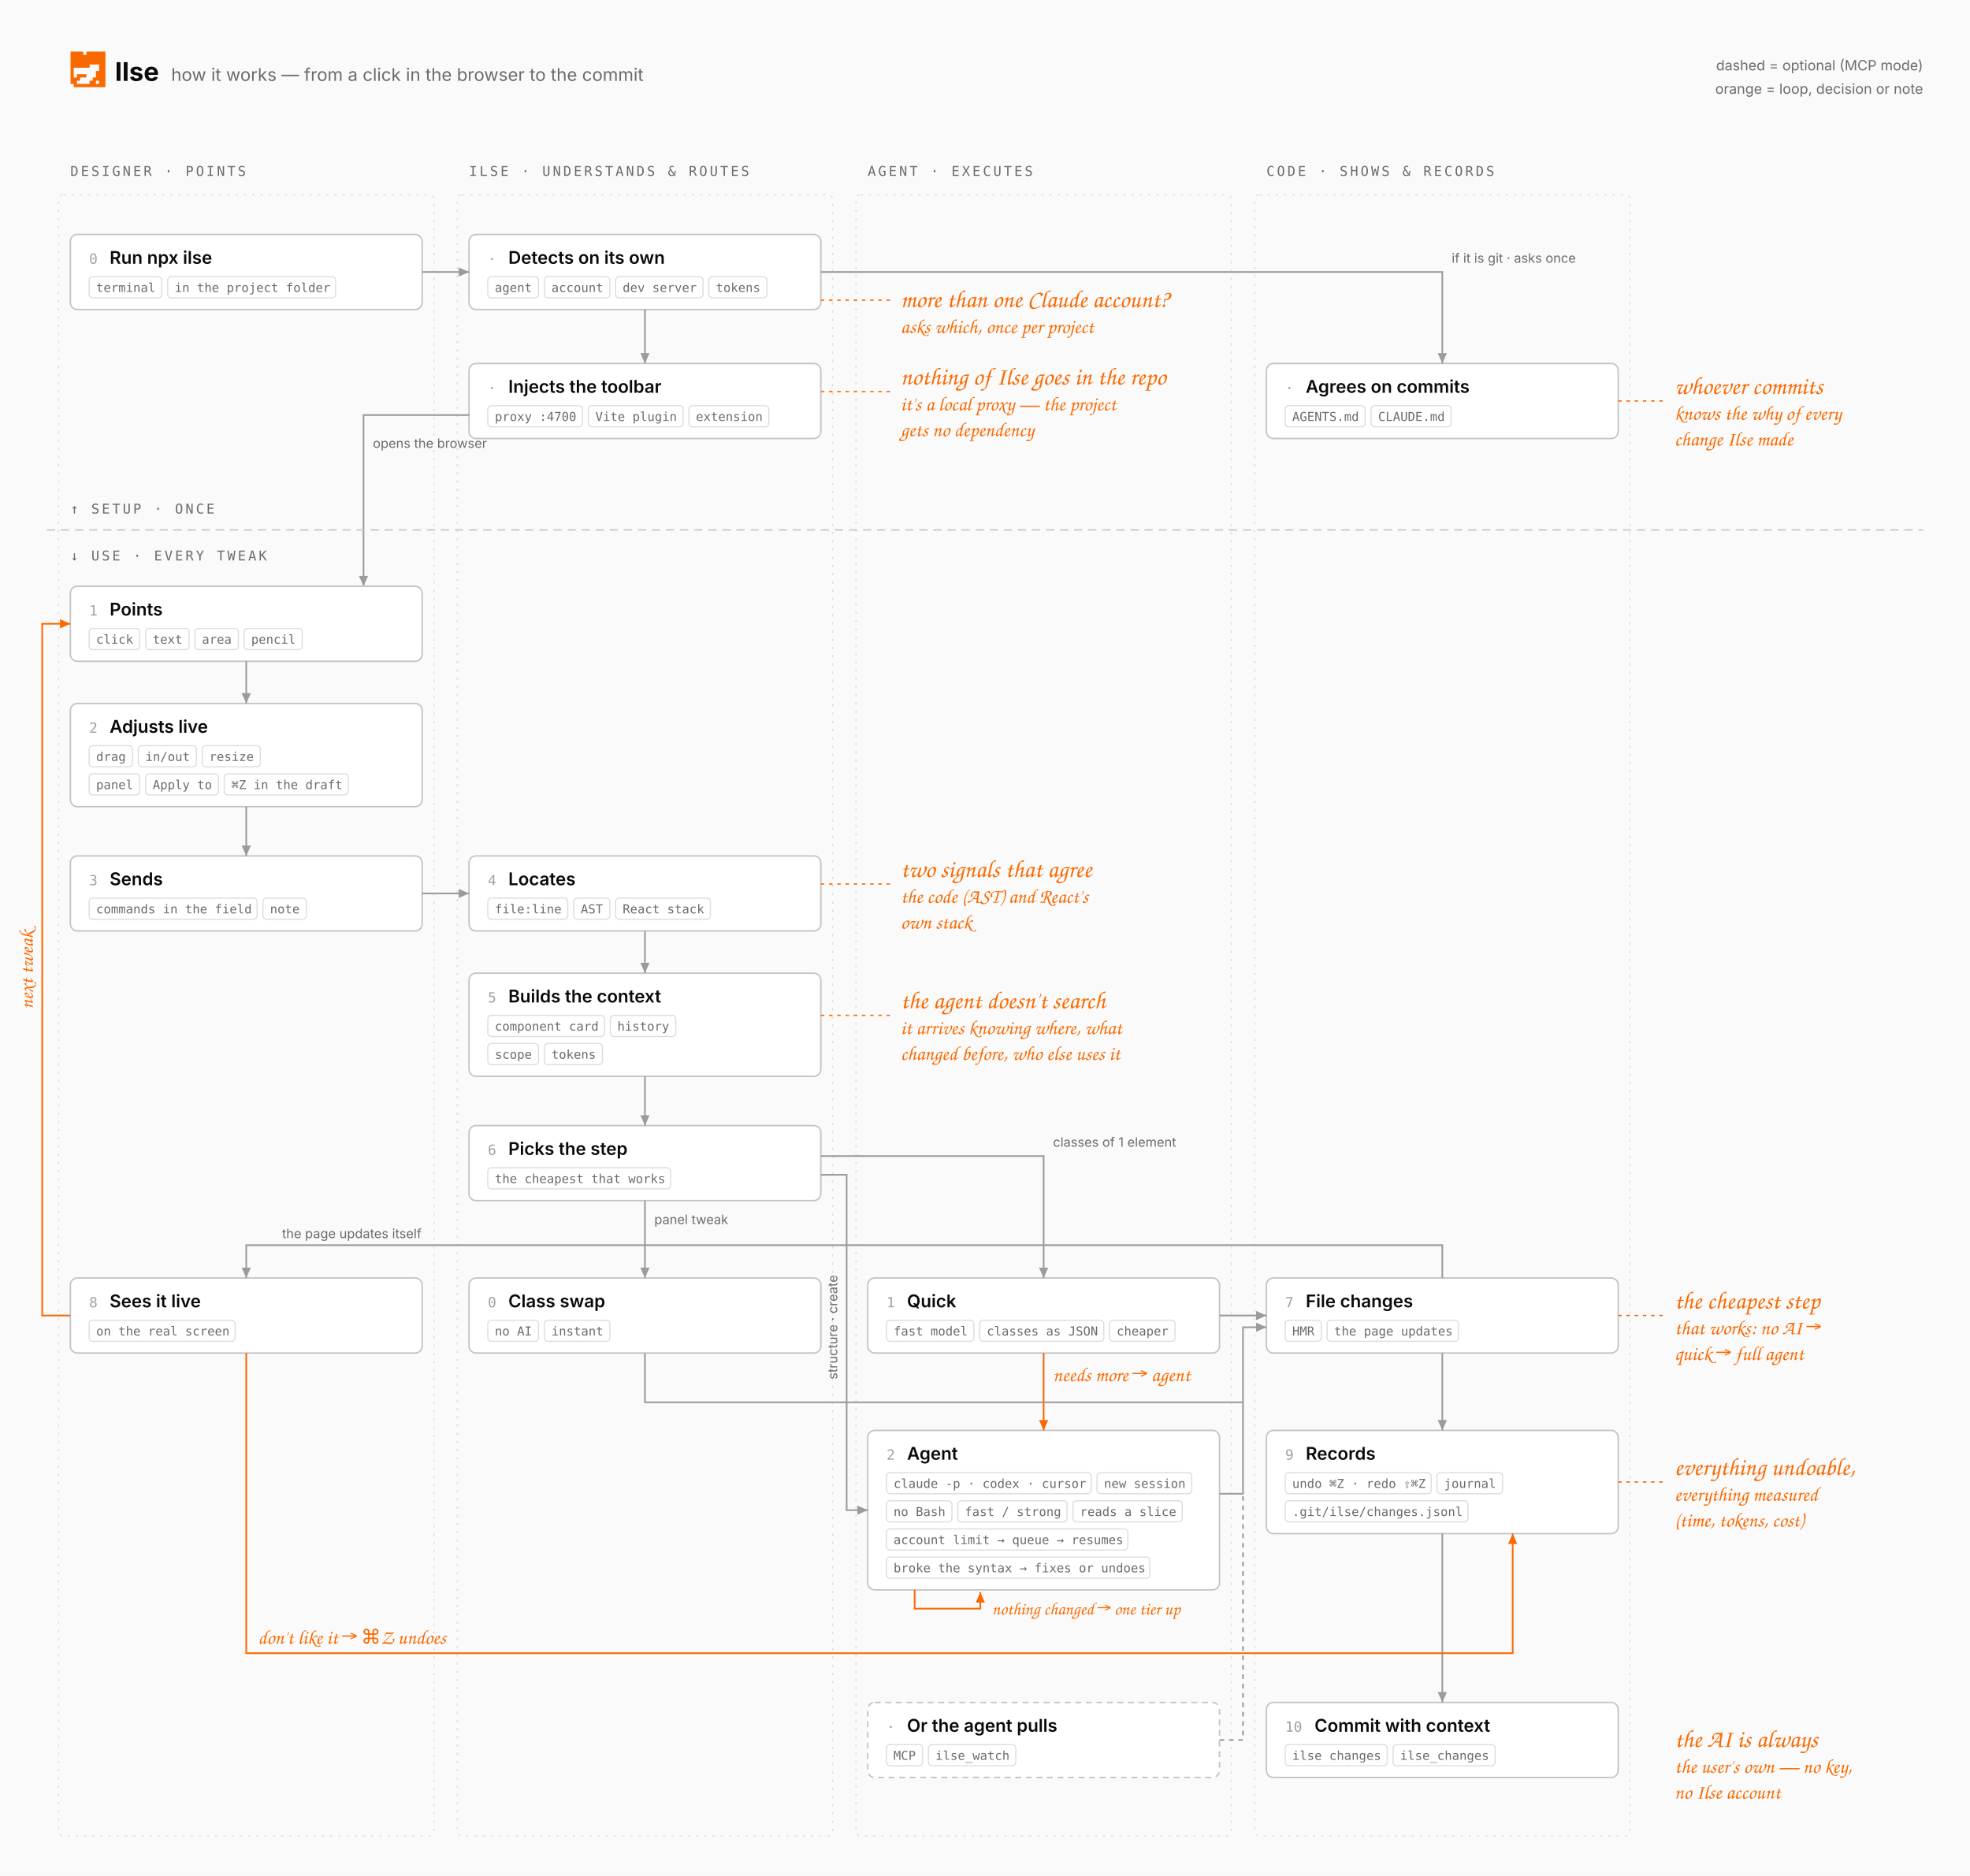
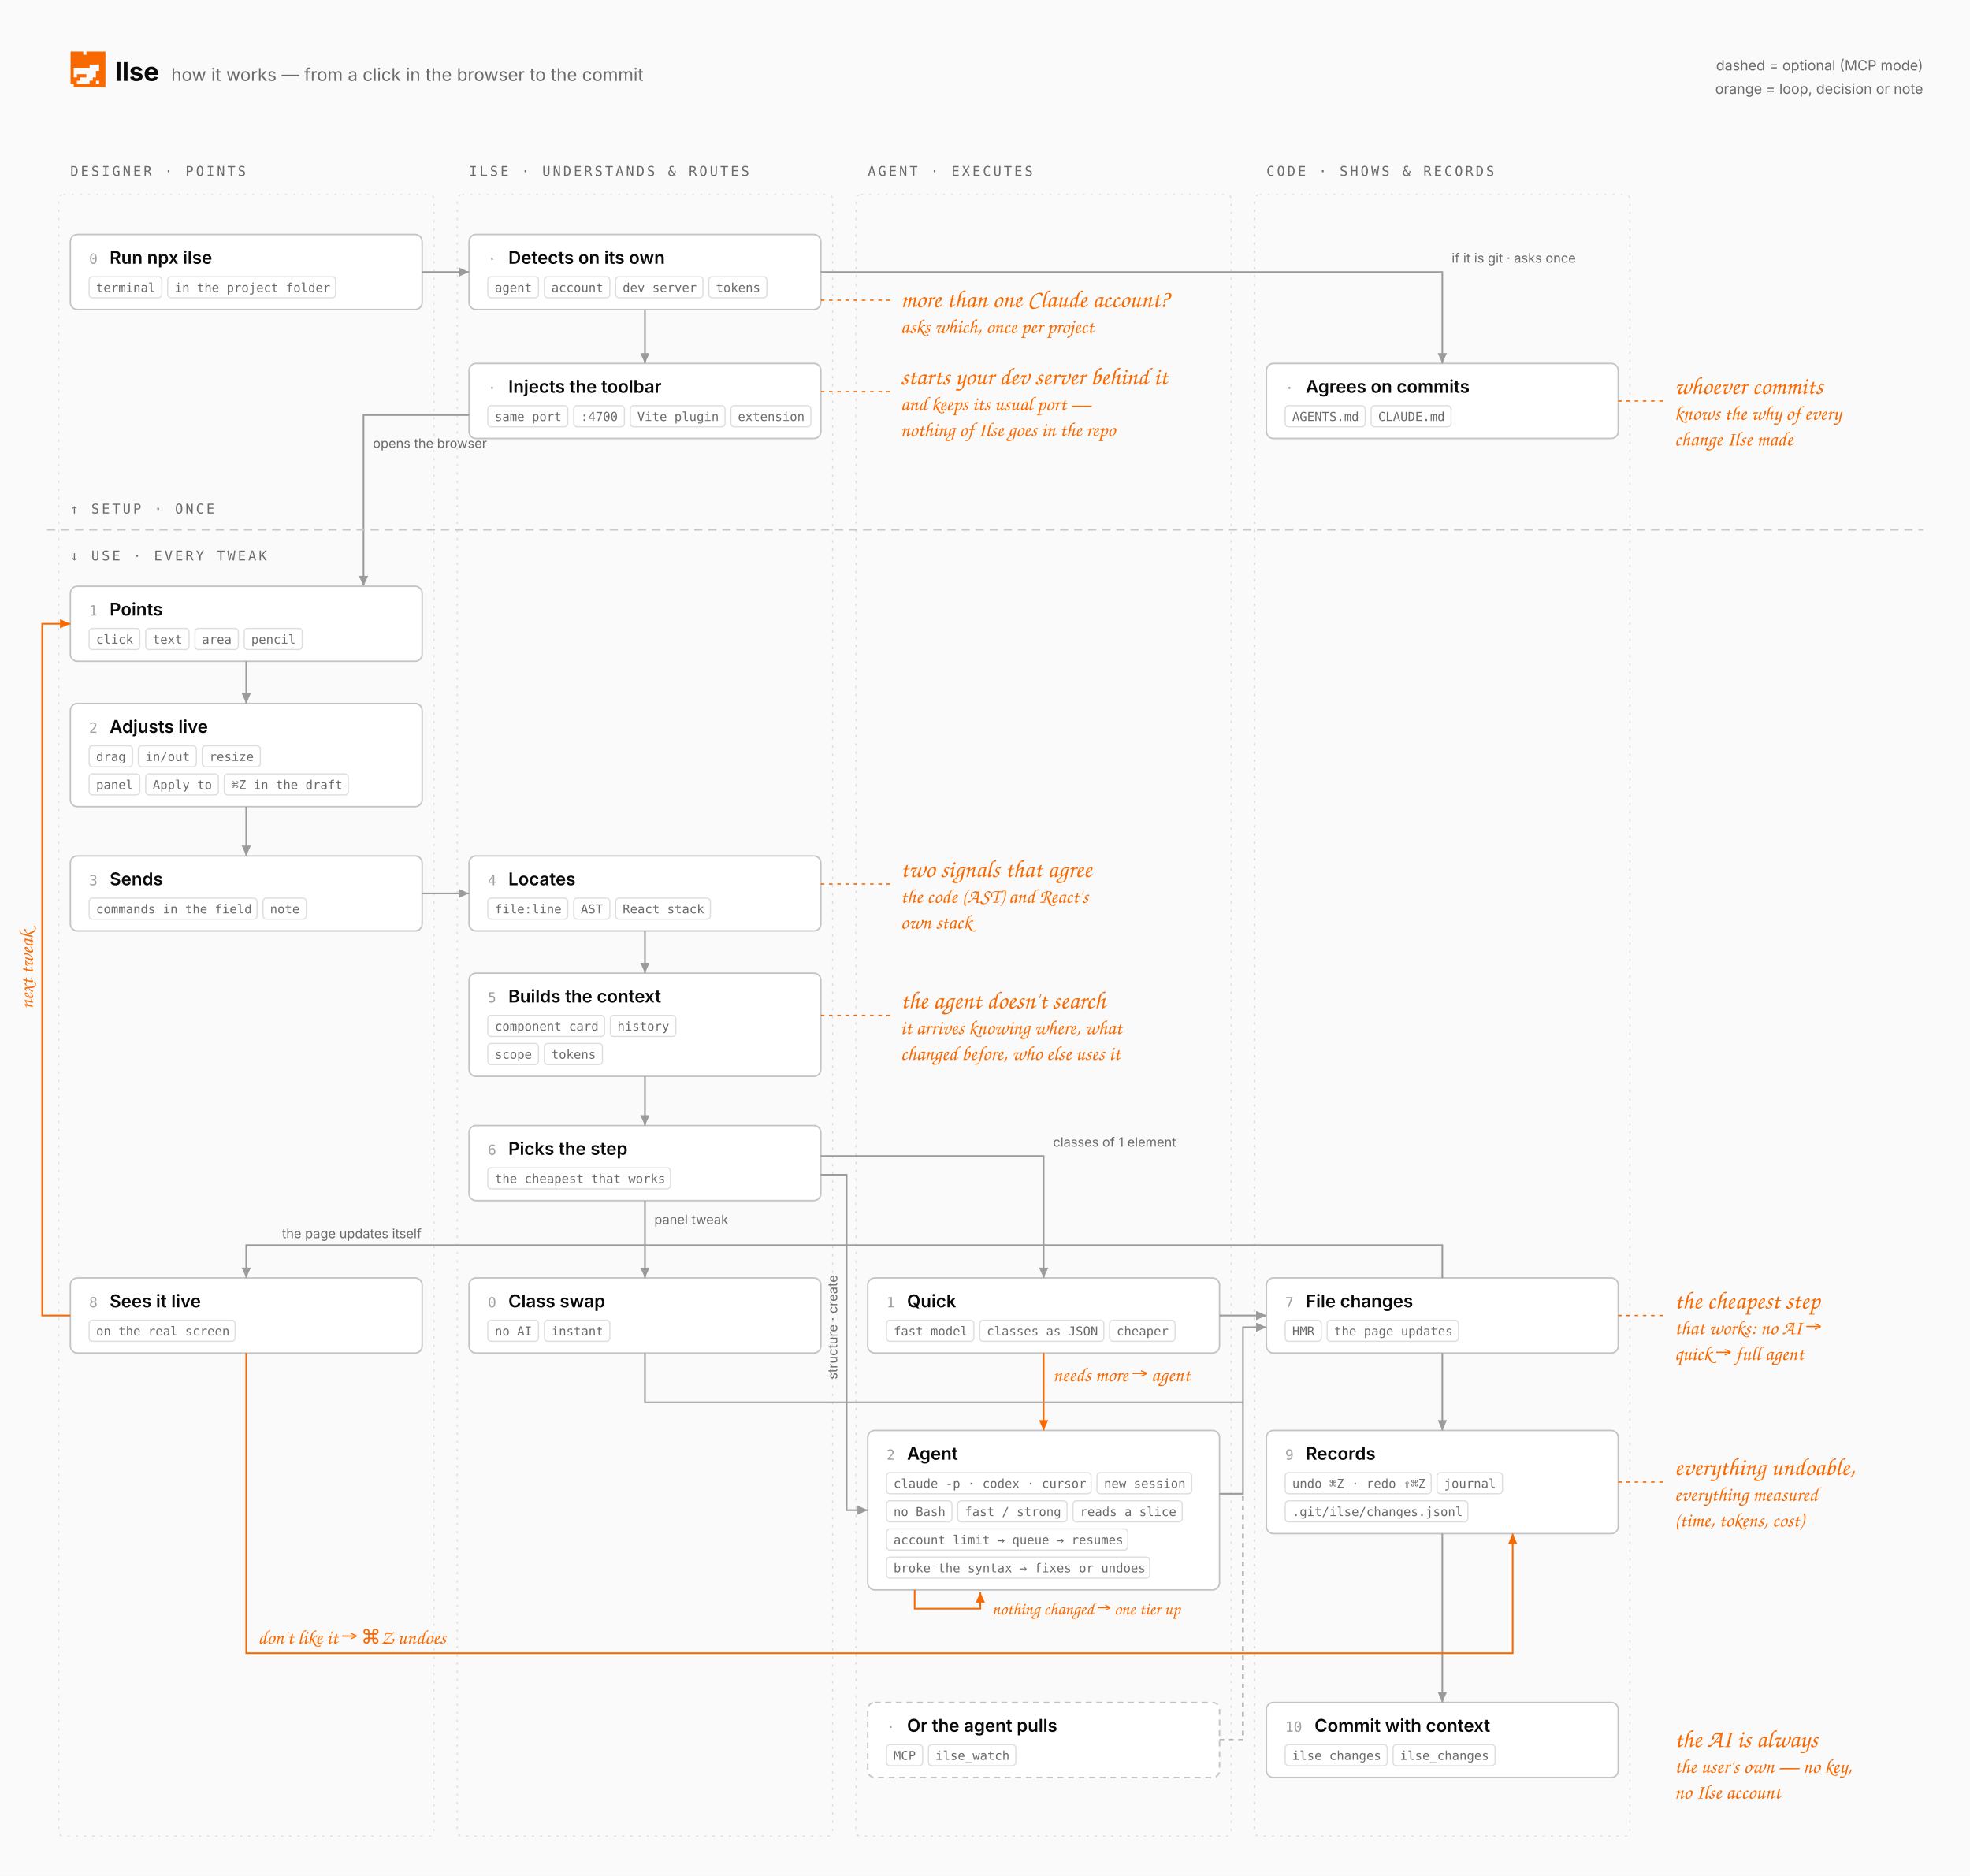
<svg xmlns="http://www.w3.org/2000/svg" width="1680" height="1600" viewBox="0 0 1680 1600" role="img" aria-labelledby="t d">
  <defs>
    <marker id="arrow" viewBox="0 0 10 10" refX="9" refY="5" markerWidth="7" markerHeight="7" orient="auto-start-reverse">
      <path d="M 0 1 L 9 5 L 0 9 z" fill="#9b9b9b" />
    </marker>
    <marker id="arrow-brand" viewBox="0 0 10 10" refX="9" refY="5" markerWidth="7" markerHeight="7" orient="auto-start-reverse">
      <path d="M 0 1 L 9 5 L 0 9 z" fill="#FA6900" />
    </marker>
  </defs>
  <rect width="1680" height="1600" fill="#fafafa" />
  <g transform="translate(60 44) scale(0.2)">
    <path d="M54.955 13.793H68.48V-1.52588e-05H149.626V96.551V110.345V151.721H14.382V137.932H0.858V-1.52588e-05H54.955V13.793ZM109.053 137.932H122.577V124.138H109.053V137.932ZM14.382 110.345H27.907V96.551H68.48V110.345H41.431V124.138H27.907V137.932H82.004V124.138H95.528V110.345H109.053V82.757H122.577V55.17H82.004V68.964H14.382V110.345Z" fill="#FA6900" />
  </g>
  <text x="98" y="69" font-family="Geist, 'Geist Sans', Inter, -apple-system, 'Segoe UI', Helvetica, Arial, sans-serif" font-size="22" font-weight="700" fill="#0a0a0a" text-anchor="start">Ilse</text>
  <text x="146" y="69" font-family="Geist, 'Geist Sans', Inter, -apple-system, 'Segoe UI', Helvetica, Arial, sans-serif" font-size="15" font-weight="400" fill="#6b6b6b" text-anchor="start">how it works — from a click in the browser to the commit</text>
  <text x="1640" y="60" font-family="Geist, 'Geist Sans', Inter, -apple-system, 'Segoe UI', Helvetica, Arial, sans-serif" font-size="12" font-weight="400" fill="#6b6b6b" text-anchor="end">dashed = optional (MCP mode)</text>
  <text x="1640" y="80" font-family="Geist, 'Geist Sans', Inter, -apple-system, 'Segoe UI', Helvetica, Arial, sans-serif" font-size="12" font-weight="400" fill="#6b6b6b" text-anchor="end">orange = loop, decision or note</text>
  <text x="60" y="150" font-family="'Geist Mono', ui-monospace, 'SF Mono', Menlo, Consolas, monospace" font-size="11.5" font-weight="500" fill="#6b6b6b" text-anchor="start" letter-spacing="2">DESIGNER · POINTS</text>
  <rect x="50" y="166" width="320" height="1400" rx="4" fill="none" stroke="#dcdcdc" stroke-dasharray="2 5" />
  <text x="400" y="150" font-family="'Geist Mono', ui-monospace, 'SF Mono', Menlo, Consolas, monospace" font-size="11.5" font-weight="500" fill="#6b6b6b" text-anchor="start" letter-spacing="2">ILSE · UNDERSTANDS &amp; ROUTES</text>
  <rect x="390" y="166" width="320" height="1400" rx="4" fill="none" stroke="#dcdcdc" stroke-dasharray="2 5" />
  <text x="740" y="150" font-family="'Geist Mono', ui-monospace, 'SF Mono', Menlo, Consolas, monospace" font-size="11.5" font-weight="500" fill="#6b6b6b" text-anchor="start" letter-spacing="2">AGENT · EXECUTES</text>
  <rect x="730" y="166" width="320" height="1400" rx="4" fill="none" stroke="#dcdcdc" stroke-dasharray="2 5" />
  <text x="1080" y="150" font-family="'Geist Mono', ui-monospace, 'SF Mono', Menlo, Consolas, monospace" font-size="11.5" font-weight="500" fill="#6b6b6b" text-anchor="start" letter-spacing="2">CODE · SHOWS &amp; RECORDS</text>
  <rect x="1070" y="166" width="320" height="1400" rx="4" fill="none" stroke="#dcdcdc" stroke-dasharray="2 5" />
  <rect x="60" y="200" width="300" height="64" rx="6" fill="#ffffff" stroke="#c4c4c4" stroke-width="1.25" />
  <text x="76" y="225" font-family="'Geist Mono', ui-monospace, 'SF Mono', Menlo, Consolas, monospace" font-size="12" font-weight="400" fill="#a1a1a1" text-anchor="start">0</text>
  <text x="93.5" y="225" font-family="Geist, 'Geist Sans', Inter, -apple-system, 'Segoe UI', Helvetica, Arial, sans-serif" font-size="15" font-weight="600" fill="#0a0a0a" text-anchor="start">Run npx ilse</text>
  <rect x="76" y="236" width="62.0" height="18" rx="3" fill="#ffffff" stroke="#dedede" />
  <text x="82" y="249" font-family="'Geist Mono', ui-monospace, 'SF Mono', Menlo, Consolas, monospace" font-size="10.5" font-weight="400" fill="#6b6b6b" text-anchor="start">terminal</text>
  <rect x="143.0" y="236" width="143.2" height="18" rx="3" fill="#ffffff" stroke="#dedede" />
  <text x="149.0" y="249" font-family="'Geist Mono', ui-monospace, 'SF Mono', Menlo, Consolas, monospace" font-size="10.5" font-weight="400" fill="#6b6b6b" text-anchor="start">in the project folder</text>
  <rect x="400" y="200" width="300" height="64" rx="6" fill="#ffffff" stroke="#c4c4c4" stroke-width="1.25" />
  <text x="416" y="225" font-family="'Geist Mono', ui-monospace, 'SF Mono', Menlo, Consolas, monospace" font-size="12" font-weight="400" fill="#a1a1a1" text-anchor="start">·</text>
  <text x="433.5" y="225" font-family="Geist, 'Geist Sans', Inter, -apple-system, 'Segoe UI', Helvetica, Arial, sans-serif" font-size="15" font-weight="600" fill="#0a0a0a" text-anchor="start">Detects on its own</text>
  <rect x="416" y="236" width="43.2" height="18" rx="3" fill="#ffffff" stroke="#dedede" />
  <text x="422" y="249" font-family="'Geist Mono', ui-monospace, 'SF Mono', Menlo, Consolas, monospace" font-size="10.5" font-weight="400" fill="#6b6b6b" text-anchor="start">agent</text>
  <rect x="464.25" y="236" width="55.8" height="18" rx="3" fill="#ffffff" stroke="#dedede" />
  <text x="470.25" y="249" font-family="'Geist Mono', ui-monospace, 'SF Mono', Menlo, Consolas, monospace" font-size="10.5" font-weight="400" fill="#6b6b6b" text-anchor="start">account</text>
  <rect x="525.0" y="236" width="74.5" height="18" rx="3" fill="#ffffff" stroke="#dedede" />
  <text x="531.0" y="249" font-family="'Geist Mono', ui-monospace, 'SF Mono', Menlo, Consolas, monospace" font-size="10.5" font-weight="400" fill="#6b6b6b" text-anchor="start">dev server</text>
  <rect x="604.5" y="236" width="49.5" height="18" rx="3" fill="#ffffff" stroke="#dedede" />
  <text x="610.5" y="249" font-family="'Geist Mono', ui-monospace, 'SF Mono', Menlo, Consolas, monospace" font-size="10.5" font-weight="400" fill="#6b6b6b" text-anchor="start">tokens</text>
  <rect x="400" y="310" width="300" height="64" rx="6" fill="#ffffff" stroke="#c4c4c4" stroke-width="1.25" />
  <text x="416" y="335" font-family="'Geist Mono', ui-monospace, 'SF Mono', Menlo, Consolas, monospace" font-size="12" font-weight="400" fill="#a1a1a1" text-anchor="start">·</text>
  <text x="433.5" y="335" font-family="Geist, 'Geist Sans', Inter, -apple-system, 'Segoe UI', Helvetica, Arial, sans-serif" font-size="15" font-weight="600" fill="#0a0a0a" text-anchor="start">Injects the toolbar</text>
-   <rect x="416" y="346" width="80.8" height="18" rx="3" fill="#ffffff" stroke="#dedede" />
-   <text x="422" y="359" font-family="'Geist Mono', ui-monospace, 'SF Mono', Menlo, Consolas, monospace" font-size="10.5" font-weight="400" fill="#6b6b6b" text-anchor="start">proxy :4700</text>
-   <rect x="501.75" y="346" width="80.8" height="18" rx="3" fill="#ffffff" stroke="#dedede" />
-   <text x="507.75" y="359" font-family="'Geist Mono', ui-monospace, 'SF Mono', Menlo, Consolas, monospace" font-size="10.5" font-weight="400" fill="#6b6b6b" text-anchor="start">Vite plugin</text>
-   <rect x="587.5" y="346" width="68.2" height="18" rx="3" fill="#ffffff" stroke="#dedede" />
-   <text x="593.5" y="359" font-family="'Geist Mono', ui-monospace, 'SF Mono', Menlo, Consolas, monospace" font-size="10.5" font-weight="400" fill="#6b6b6b" text-anchor="start">extension</text>
+   <rect x="416" y="346" width="68.2" height="18" rx="3" fill="#ffffff" stroke="#dedede" />
+   <text x="422" y="359" font-family="'Geist Mono', ui-monospace, 'SF Mono', Menlo, Consolas, monospace" font-size="10.5" font-weight="400" fill="#6b6b6b" text-anchor="start">same port</text>
+   <rect x="489.25" y="346" width="43.2" height="18" rx="3" fill="#ffffff" stroke="#dedede" />
+   <text x="495.25" y="359" font-family="'Geist Mono', ui-monospace, 'SF Mono', Menlo, Consolas, monospace" font-size="10.5" font-weight="400" fill="#6b6b6b" text-anchor="start">:4700</text>
+   <rect x="537.5" y="346" width="80.8" height="18" rx="3" fill="#ffffff" stroke="#dedede" />
+   <text x="543.5" y="359" font-family="'Geist Mono', ui-monospace, 'SF Mono', Menlo, Consolas, monospace" font-size="10.5" font-weight="400" fill="#6b6b6b" text-anchor="start">Vite plugin</text>
+   <rect x="623.25" y="346" width="68.2" height="18" rx="3" fill="#ffffff" stroke="#dedede" />
+   <text x="629.25" y="359" font-family="'Geist Mono', ui-monospace, 'SF Mono', Menlo, Consolas, monospace" font-size="10.5" font-weight="400" fill="#6b6b6b" text-anchor="start">extension</text>
  <rect x="1080" y="310" width="300" height="64" rx="6" fill="#ffffff" stroke="#c4c4c4" stroke-width="1.25" />
  <text x="1096" y="335" font-family="'Geist Mono', ui-monospace, 'SF Mono', Menlo, Consolas, monospace" font-size="12" font-weight="400" fill="#a1a1a1" text-anchor="start">·</text>
  <text x="1113.5" y="335" font-family="Geist, 'Geist Sans', Inter, -apple-system, 'Segoe UI', Helvetica, Arial, sans-serif" font-size="15" font-weight="600" fill="#0a0a0a" text-anchor="start">Agrees on commits</text>
  <rect x="1096" y="346" width="68.2" height="18" rx="3" fill="#ffffff" stroke="#dedede" />
  <text x="1102" y="359" font-family="'Geist Mono', ui-monospace, 'SF Mono', Menlo, Consolas, monospace" font-size="10.5" font-weight="400" fill="#6b6b6b" text-anchor="start">AGENTS.md</text>
  <rect x="1169.25" y="346" width="68.2" height="18" rx="3" fill="#ffffff" stroke="#dedede" />
  <text x="1175.25" y="359" font-family="'Geist Mono', ui-monospace, 'SF Mono', Menlo, Consolas, monospace" font-size="10.5" font-weight="400" fill="#6b6b6b" text-anchor="start">CLAUDE.md</text>
  <path d="M 360 232.0 L 400 232.0" fill="none" stroke="#9b9b9b" stroke-width="1.4" marker-end="url(#arrow)" />
  <path d="M 550.0 264 L 550.0 310" fill="none" stroke="#9b9b9b" stroke-width="1.4" marker-end="url(#arrow)" />
  <path d="M 700 232.0 L 1230.0 232.0 L 1230.0 310" fill="none" stroke="#9b9b9b" stroke-width="1.4" marker-end="url(#arrow)" />
  <text x="1238.0" y="224.0" font-family="Geist, 'Geist Sans', Inter, -apple-system, 'Segoe UI', Helvetica, Arial, sans-serif" font-size="11" font-weight="400" fill="#6b6b6b" text-anchor="start">if it is git · asks once</text>
  <path d="M 400 354.0 L 310 354.0 L 310 500" fill="none" stroke="#9b9b9b" stroke-width="1.4" marker-end="url(#arrow)" />
  <text x="318" y="382.0" font-family="Geist, 'Geist Sans', Inter, -apple-system, 'Segoe UI', Helvetica, Arial, sans-serif" font-size="11" font-weight="400" fill="#6b6b6b" text-anchor="start">opens the browser</text>
  <path d="M 700 334.0 L 760 334.0" stroke="#FA6900" stroke-width="1.1" stroke-dasharray="3 4" fill="none" />
-   <text x="768" y="328.0" font-family="Caveat, 'Bradley Hand', 'Segoe Print', 'Comic Sans MS', cursive" font-size="21" font-weight="600" fill="#FA6900" text-anchor="start">nothing of Ilse goes in the repo</text>
-   <text x="768" y="350.0" font-family="Caveat, 'Bradley Hand', 'Segoe Print', 'Comic Sans MS', cursive" font-size="17" font-weight="400" fill="#FA6900" text-anchor="start">it's a local proxy — the project</text>
-   <text x="768" y="372.0" font-family="Caveat, 'Bradley Hand', 'Segoe Print', 'Comic Sans MS', cursive" font-size="17" font-weight="400" fill="#FA6900" text-anchor="start">gets no dependency</text>
+   <text x="768" y="328.0" font-family="Caveat, 'Bradley Hand', 'Segoe Print', 'Comic Sans MS', cursive" font-size="21" font-weight="600" fill="#FA6900" text-anchor="start">starts your dev server behind it</text>
+   <text x="768" y="350.0" font-family="Caveat, 'Bradley Hand', 'Segoe Print', 'Comic Sans MS', cursive" font-size="17" font-weight="400" fill="#FA6900" text-anchor="start">and keeps its usual port —</text>
+   <text x="768" y="372.0" font-family="Caveat, 'Bradley Hand', 'Segoe Print', 'Comic Sans MS', cursive" font-size="17" font-weight="400" fill="#FA6900" text-anchor="start">nothing of Ilse goes in the repo</text>
  <path d="M 700 256 L 760 256" stroke="#FA6900" stroke-width="1.1" stroke-dasharray="3 4" fill="none" />
  <text x="768" y="262" font-family="Caveat, 'Bradley Hand', 'Segoe Print', 'Comic Sans MS', cursive" font-size="21" font-weight="600" fill="#FA6900" text-anchor="start">more than one Claude account?</text>
  <text x="768" y="284" font-family="Caveat, 'Bradley Hand', 'Segoe Print', 'Comic Sans MS', cursive" font-size="17" font-weight="400" fill="#FA6900" text-anchor="start">asks which, once per project</text>
  <path d="M 1380 342.0 L 1420 342.0" stroke="#FA6900" stroke-width="1.1" stroke-dasharray="3 4" fill="none" />
  <text x="1428" y="336.0" font-family="Caveat, 'Bradley Hand', 'Segoe Print', 'Comic Sans MS', cursive" font-size="21" font-weight="600" fill="#FA6900" text-anchor="start">whoever commits</text>
  <text x="1428" y="358.0" font-family="Caveat, 'Bradley Hand', 'Segoe Print', 'Comic Sans MS', cursive" font-size="17" font-weight="400" fill="#FA6900" text-anchor="start">knows the why of every</text>
  <text x="1428" y="380.0" font-family="Caveat, 'Bradley Hand', 'Segoe Print', 'Comic Sans MS', cursive" font-size="17" font-weight="400" fill="#FA6900" text-anchor="start">change Ilse made</text>
  <path d="M 40 452 L 1640 452" stroke="#c8c8c8" stroke-width="1.2" stroke-dasharray="7 5" />
  <text x="60" y="438" font-family="'Geist Mono', ui-monospace, 'SF Mono', Menlo, Consolas, monospace" font-size="11.5" font-weight="500" fill="#6b6b6b" text-anchor="start" letter-spacing="2">↑ SETUP · ONCE</text>
  <text x="60" y="478" font-family="'Geist Mono', ui-monospace, 'SF Mono', Menlo, Consolas, monospace" font-size="11.5" font-weight="500" fill="#6b6b6b" text-anchor="start" letter-spacing="2">↓ USE · EVERY TWEAK</text>
  <rect x="60" y="500" width="300" height="64" rx="6" fill="#ffffff" stroke="#c4c4c4" stroke-width="1.25" />
  <text x="76" y="525" font-family="'Geist Mono', ui-monospace, 'SF Mono', Menlo, Consolas, monospace" font-size="12" font-weight="400" fill="#a1a1a1" text-anchor="start">1</text>
  <text x="93.5" y="525" font-family="Geist, 'Geist Sans', Inter, -apple-system, 'Segoe UI', Helvetica, Arial, sans-serif" font-size="15" font-weight="600" fill="#0a0a0a" text-anchor="start">Points</text>
  <rect x="76" y="536" width="43.2" height="18" rx="3" fill="#ffffff" stroke="#dedede" />
  <text x="82" y="549" font-family="'Geist Mono', ui-monospace, 'SF Mono', Menlo, Consolas, monospace" font-size="10.5" font-weight="400" fill="#6b6b6b" text-anchor="start">click</text>
  <rect x="124.25" y="536" width="37.0" height="18" rx="3" fill="#ffffff" stroke="#dedede" />
  <text x="130.25" y="549" font-family="'Geist Mono', ui-monospace, 'SF Mono', Menlo, Consolas, monospace" font-size="10.5" font-weight="400" fill="#6b6b6b" text-anchor="start">text</text>
  <rect x="166.25" y="536" width="37.0" height="18" rx="3" fill="#ffffff" stroke="#dedede" />
  <text x="172.25" y="549" font-family="'Geist Mono', ui-monospace, 'SF Mono', Menlo, Consolas, monospace" font-size="10.5" font-weight="400" fill="#6b6b6b" text-anchor="start">area</text>
  <rect x="208.25" y="536" width="49.5" height="18" rx="3" fill="#ffffff" stroke="#dedede" />
  <text x="214.25" y="549" font-family="'Geist Mono', ui-monospace, 'SF Mono', Menlo, Consolas, monospace" font-size="10.5" font-weight="400" fill="#6b6b6b" text-anchor="start">pencil</text>
  <rect x="60" y="600" width="300" height="88" rx="6" fill="#ffffff" stroke="#c4c4c4" stroke-width="1.25" />
  <text x="76" y="625" font-family="'Geist Mono', ui-monospace, 'SF Mono', Menlo, Consolas, monospace" font-size="12" font-weight="400" fill="#a1a1a1" text-anchor="start">2</text>
  <text x="93.5" y="625" font-family="Geist, 'Geist Sans', Inter, -apple-system, 'Segoe UI', Helvetica, Arial, sans-serif" font-size="15" font-weight="600" fill="#0a0a0a" text-anchor="start">Adjusts live</text>
  <rect x="76" y="636" width="37.0" height="18" rx="3" fill="#ffffff" stroke="#dedede" />
  <text x="82" y="649" font-family="'Geist Mono', ui-monospace, 'SF Mono', Menlo, Consolas, monospace" font-size="10.5" font-weight="400" fill="#6b6b6b" text-anchor="start">drag</text>
  <rect x="118.0" y="636" width="49.5" height="18" rx="3" fill="#ffffff" stroke="#dedede" />
  <text x="124.0" y="649" font-family="'Geist Mono', ui-monospace, 'SF Mono', Menlo, Consolas, monospace" font-size="10.5" font-weight="400" fill="#6b6b6b" text-anchor="start">in/out</text>
  <rect x="172.5" y="636" width="49.5" height="18" rx="3" fill="#ffffff" stroke="#dedede" />
  <text x="178.5" y="649" font-family="'Geist Mono', ui-monospace, 'SF Mono', Menlo, Consolas, monospace" font-size="10.5" font-weight="400" fill="#6b6b6b" text-anchor="start">resize</text>
  <rect x="76" y="660" width="43.2" height="18" rx="3" fill="#ffffff" stroke="#dedede" />
  <text x="82" y="673" font-family="'Geist Mono', ui-monospace, 'SF Mono', Menlo, Consolas, monospace" font-size="10.5" font-weight="400" fill="#6b6b6b" text-anchor="start">panel</text>
  <rect x="124.25" y="660" width="62.0" height="18" rx="3" fill="#ffffff" stroke="#dedede" />
  <text x="130.25" y="673" font-family="'Geist Mono', ui-monospace, 'SF Mono', Menlo, Consolas, monospace" font-size="10.5" font-weight="400" fill="#6b6b6b" text-anchor="start">Apply to</text>
  <rect x="191.25" y="660" width="105.8" height="18" rx="3" fill="#ffffff" stroke="#dedede" />
  <text x="197.25" y="673" font-family="'Geist Mono', ui-monospace, 'SF Mono', Menlo, Consolas, monospace" font-size="10.5" font-weight="400" fill="#6b6b6b" text-anchor="start">⌘Z in the draft</text>
  <rect x="60" y="730" width="300" height="64" rx="6" fill="#ffffff" stroke="#c4c4c4" stroke-width="1.25" />
  <text x="76" y="755" font-family="'Geist Mono', ui-monospace, 'SF Mono', Menlo, Consolas, monospace" font-size="12" font-weight="400" fill="#a1a1a1" text-anchor="start">3</text>
  <text x="93.5" y="755" font-family="Geist, 'Geist Sans', Inter, -apple-system, 'Segoe UI', Helvetica, Arial, sans-serif" font-size="15" font-weight="600" fill="#0a0a0a" text-anchor="start">Sends</text>
  <rect x="76" y="766" width="143.2" height="18" rx="3" fill="#ffffff" stroke="#dedede" />
  <text x="82" y="779" font-family="'Geist Mono', ui-monospace, 'SF Mono', Menlo, Consolas, monospace" font-size="10.5" font-weight="400" fill="#6b6b6b" text-anchor="start">commands in the field</text>
  <rect x="224.25" y="766" width="37.0" height="18" rx="3" fill="#ffffff" stroke="#dedede" />
  <text x="230.25" y="779" font-family="'Geist Mono', ui-monospace, 'SF Mono', Menlo, Consolas, monospace" font-size="10.5" font-weight="400" fill="#6b6b6b" text-anchor="start">note</text>
  <path d="M 210.0 564 L 210.0 600" fill="none" stroke="#9b9b9b" stroke-width="1.4" marker-end="url(#arrow)" />
  <path d="M 210.0 688 L 210.0 730" fill="none" stroke="#9b9b9b" stroke-width="1.4" marker-end="url(#arrow)" />
  <rect x="400" y="730" width="300" height="64" rx="6" fill="#ffffff" stroke="#c4c4c4" stroke-width="1.25" />
  <text x="416" y="755" font-family="'Geist Mono', ui-monospace, 'SF Mono', Menlo, Consolas, monospace" font-size="12" font-weight="400" fill="#a1a1a1" text-anchor="start">4</text>
  <text x="433.5" y="755" font-family="Geist, 'Geist Sans', Inter, -apple-system, 'Segoe UI', Helvetica, Arial, sans-serif" font-size="15" font-weight="600" fill="#0a0a0a" text-anchor="start">Locates</text>
  <rect x="416" y="766" width="68.2" height="18" rx="3" fill="#ffffff" stroke="#dedede" />
  <text x="422" y="779" font-family="'Geist Mono', ui-monospace, 'SF Mono', Menlo, Consolas, monospace" font-size="10.5" font-weight="400" fill="#6b6b6b" text-anchor="start">file:line</text>
  <rect x="489.25" y="766" width="30.8" height="18" rx="3" fill="#ffffff" stroke="#dedede" />
  <text x="495.25" y="779" font-family="'Geist Mono', ui-monospace, 'SF Mono', Menlo, Consolas, monospace" font-size="10.5" font-weight="400" fill="#6b6b6b" text-anchor="start">AST</text>
  <rect x="525.0" y="766" width="80.8" height="18" rx="3" fill="#ffffff" stroke="#dedede" />
  <text x="531.0" y="779" font-family="'Geist Mono', ui-monospace, 'SF Mono', Menlo, Consolas, monospace" font-size="10.5" font-weight="400" fill="#6b6b6b" text-anchor="start">React stack</text>
  <rect x="400" y="830" width="300" height="88" rx="6" fill="#ffffff" stroke="#c4c4c4" stroke-width="1.25" />
  <text x="416" y="855" font-family="'Geist Mono', ui-monospace, 'SF Mono', Menlo, Consolas, monospace" font-size="12" font-weight="400" fill="#a1a1a1" text-anchor="start">5</text>
  <text x="433.5" y="855" font-family="Geist, 'Geist Sans', Inter, -apple-system, 'Segoe UI', Helvetica, Arial, sans-serif" font-size="15" font-weight="600" fill="#0a0a0a" text-anchor="start">Builds the context</text>
  <rect x="416" y="866" width="99.5" height="18" rx="3" fill="#ffffff" stroke="#dedede" />
  <text x="422" y="879" font-family="'Geist Mono', ui-monospace, 'SF Mono', Menlo, Consolas, monospace" font-size="10.5" font-weight="400" fill="#6b6b6b" text-anchor="start">component card</text>
  <rect x="520.5" y="866" width="55.8" height="18" rx="3" fill="#ffffff" stroke="#dedede" />
  <text x="526.5" y="879" font-family="'Geist Mono', ui-monospace, 'SF Mono', Menlo, Consolas, monospace" font-size="10.5" font-weight="400" fill="#6b6b6b" text-anchor="start">history</text>
  <rect x="416" y="890" width="43.2" height="18" rx="3" fill="#ffffff" stroke="#dedede" />
  <text x="422" y="903" font-family="'Geist Mono', ui-monospace, 'SF Mono', Menlo, Consolas, monospace" font-size="10.5" font-weight="400" fill="#6b6b6b" text-anchor="start">scope</text>
  <rect x="464.25" y="890" width="49.5" height="18" rx="3" fill="#ffffff" stroke="#dedede" />
  <text x="470.25" y="903" font-family="'Geist Mono', ui-monospace, 'SF Mono', Menlo, Consolas, monospace" font-size="10.5" font-weight="400" fill="#6b6b6b" text-anchor="start">tokens</text>
  <rect x="400" y="960" width="300" height="64" rx="6" fill="#ffffff" stroke="#c4c4c4" stroke-width="1.25" />
  <text x="416" y="985" font-family="'Geist Mono', ui-monospace, 'SF Mono', Menlo, Consolas, monospace" font-size="12" font-weight="400" fill="#a1a1a1" text-anchor="start">6</text>
  <text x="433.5" y="985" font-family="Geist, 'Geist Sans', Inter, -apple-system, 'Segoe UI', Helvetica, Arial, sans-serif" font-size="15" font-weight="600" fill="#0a0a0a" text-anchor="start">Picks the step</text>
  <rect x="416" y="996" width="155.8" height="18" rx="3" fill="#ffffff" stroke="#dedede" />
  <text x="422" y="1009" font-family="'Geist Mono', ui-monospace, 'SF Mono', Menlo, Consolas, monospace" font-size="10.5" font-weight="400" fill="#6b6b6b" text-anchor="start">the cheapest that works</text>
  <path d="M 360 762.0 L 400 762.0" fill="none" stroke="#9b9b9b" stroke-width="1.4" marker-end="url(#arrow)" />
  <path d="M 700 754.0 L 760 754.0" stroke="#FA6900" stroke-width="1.1" stroke-dasharray="3 4" fill="none" />
  <text x="768" y="748.0" font-family="Caveat, 'Bradley Hand', 'Segoe Print', 'Comic Sans MS', cursive" font-size="21" font-weight="600" fill="#FA6900" text-anchor="start">two signals that agree</text>
  <text x="768" y="770.0" font-family="Caveat, 'Bradley Hand', 'Segoe Print', 'Comic Sans MS', cursive" font-size="17" font-weight="400" fill="#FA6900" text-anchor="start">the code (AST) and React's</text>
  <text x="768" y="792.0" font-family="Caveat, 'Bradley Hand', 'Segoe Print', 'Comic Sans MS', cursive" font-size="17" font-weight="400" fill="#FA6900" text-anchor="start">own stack</text>
  <path d="M 550.0 794 L 550.0 830" fill="none" stroke="#9b9b9b" stroke-width="1.4" marker-end="url(#arrow)" />
  <path d="M 550.0 918 L 550.0 960" fill="none" stroke="#9b9b9b" stroke-width="1.4" marker-end="url(#arrow)" />
  <path d="M 700 866.0 L 760 866.0" stroke="#FA6900" stroke-width="1.1" stroke-dasharray="3 4" fill="none" />
  <text x="768" y="860.0" font-family="Caveat, 'Bradley Hand', 'Segoe Print', 'Comic Sans MS', cursive" font-size="21" font-weight="600" fill="#FA6900" text-anchor="start">the agent doesn't search</text>
  <text x="768" y="882.0" font-family="Caveat, 'Bradley Hand', 'Segoe Print', 'Comic Sans MS', cursive" font-size="17" font-weight="400" fill="#FA6900" text-anchor="start">it arrives knowing where, what</text>
  <text x="768" y="904.0" font-family="Caveat, 'Bradley Hand', 'Segoe Print', 'Comic Sans MS', cursive" font-size="17" font-weight="400" fill="#FA6900" text-anchor="start">changed before, who else uses it</text>
  <rect x="400" y="1090" width="300" height="64" rx="6" fill="#ffffff" stroke="#c4c4c4" stroke-width="1.25" />
  <text x="416" y="1115" font-family="'Geist Mono', ui-monospace, 'SF Mono', Menlo, Consolas, monospace" font-size="12" font-weight="400" fill="#a1a1a1" text-anchor="start">0</text>
  <text x="433.5" y="1115" font-family="Geist, 'Geist Sans', Inter, -apple-system, 'Segoe UI', Helvetica, Arial, sans-serif" font-size="15" font-weight="600" fill="#0a0a0a" text-anchor="start">Class swap</text>
  <rect x="416" y="1126" width="43.2" height="18" rx="3" fill="#ffffff" stroke="#dedede" />
  <text x="422" y="1139" font-family="'Geist Mono', ui-monospace, 'SF Mono', Menlo, Consolas, monospace" font-size="10.5" font-weight="400" fill="#6b6b6b" text-anchor="start">no AI</text>
  <rect x="464.25" y="1126" width="55.8" height="18" rx="3" fill="#ffffff" stroke="#dedede" />
  <text x="470.25" y="1139" font-family="'Geist Mono', ui-monospace, 'SF Mono', Menlo, Consolas, monospace" font-size="10.5" font-weight="400" fill="#6b6b6b" text-anchor="start">instant</text>
  <rect x="740" y="1090" width="300" height="64" rx="6" fill="#ffffff" stroke="#c4c4c4" stroke-width="1.25" />
  <text x="756" y="1115" font-family="'Geist Mono', ui-monospace, 'SF Mono', Menlo, Consolas, monospace" font-size="12" font-weight="400" fill="#a1a1a1" text-anchor="start">1</text>
  <text x="773.5" y="1115" font-family="Geist, 'Geist Sans', Inter, -apple-system, 'Segoe UI', Helvetica, Arial, sans-serif" font-size="15" font-weight="600" fill="#0a0a0a" text-anchor="start">Quick</text>
  <rect x="756" y="1126" width="74.5" height="18" rx="3" fill="#ffffff" stroke="#dedede" />
  <text x="762" y="1139" font-family="'Geist Mono', ui-monospace, 'SF Mono', Menlo, Consolas, monospace" font-size="10.5" font-weight="400" fill="#6b6b6b" text-anchor="start">fast model</text>
  <rect x="835.5" y="1126" width="105.8" height="18" rx="3" fill="#ffffff" stroke="#dedede" />
  <text x="841.5" y="1139" font-family="'Geist Mono', ui-monospace, 'SF Mono', Menlo, Consolas, monospace" font-size="10.5" font-weight="400" fill="#6b6b6b" text-anchor="start">classes as JSON</text>
  <rect x="946.25" y="1126" width="55.8" height="18" rx="3" fill="#ffffff" stroke="#dedede" />
  <text x="952.25" y="1139" font-family="'Geist Mono', ui-monospace, 'SF Mono', Menlo, Consolas, monospace" font-size="10.5" font-weight="400" fill="#6b6b6b" text-anchor="start">cheaper</text>
  <rect x="740" y="1220" width="300" height="136" rx="6" fill="#ffffff" stroke="#c4c4c4" stroke-width="1.25" />
  <text x="756" y="1245" font-family="'Geist Mono', ui-monospace, 'SF Mono', Menlo, Consolas, monospace" font-size="12" font-weight="400" fill="#a1a1a1" text-anchor="start">2</text>
  <text x="773.5" y="1245" font-family="Geist, 'Geist Sans', Inter, -apple-system, 'Segoe UI', Helvetica, Arial, sans-serif" font-size="15" font-weight="600" fill="#0a0a0a" text-anchor="start">Agent</text>
  <rect x="756" y="1256" width="174.5" height="18" rx="3" fill="#ffffff" stroke="#dedede" />
  <text x="762" y="1269" font-family="'Geist Mono', ui-monospace, 'SF Mono', Menlo, Consolas, monospace" font-size="10.5" font-weight="400" fill="#6b6b6b" text-anchor="start">claude -p · codex · cursor</text>
  <rect x="935.5" y="1256" width="80.8" height="18" rx="3" fill="#ffffff" stroke="#dedede" />
  <text x="941.5" y="1269" font-family="'Geist Mono', ui-monospace, 'SF Mono', Menlo, Consolas, monospace" font-size="10.5" font-weight="400" fill="#6b6b6b" text-anchor="start">new session</text>
  <rect x="756" y="1280" width="55.8" height="18" rx="3" fill="#ffffff" stroke="#dedede" />
  <text x="762" y="1293" font-family="'Geist Mono', ui-monospace, 'SF Mono', Menlo, Consolas, monospace" font-size="10.5" font-weight="400" fill="#6b6b6b" text-anchor="start">no Bash</text>
  <rect x="816.75" y="1280" width="93.2" height="18" rx="3" fill="#ffffff" stroke="#dedede" />
  <text x="822.75" y="1293" font-family="'Geist Mono', ui-monospace, 'SF Mono', Menlo, Consolas, monospace" font-size="10.5" font-weight="400" fill="#6b6b6b" text-anchor="start">fast / strong</text>
  <rect x="915.0" y="1280" width="93.2" height="18" rx="3" fill="#ffffff" stroke="#dedede" />
  <text x="921.0" y="1293" font-family="'Geist Mono', ui-monospace, 'SF Mono', Menlo, Consolas, monospace" font-size="10.5" font-weight="400" fill="#6b6b6b" text-anchor="start">reads a slice</text>
  <rect x="756" y="1304" width="205.8" height="18" rx="3" fill="#ffffff" stroke="#dedede" />
  <text x="762" y="1317" font-family="'Geist Mono', ui-monospace, 'SF Mono', Menlo, Consolas, monospace" font-size="10.5" font-weight="400" fill="#6b6b6b" text-anchor="start">account limit → queue → resumes</text>
  <rect x="756" y="1328" width="224.5" height="18" rx="3" fill="#ffffff" stroke="#dedede" />
  <text x="762" y="1341" font-family="'Geist Mono', ui-monospace, 'SF Mono', Menlo, Consolas, monospace" font-size="10.5" font-weight="400" fill="#6b6b6b" text-anchor="start">broke the syntax → fixes or undoes</text>
  <rect x="740" y="1452" width="300" height="64" rx="6" fill="#ffffff" stroke="#c4c4c4" stroke-width="1.25" stroke-dasharray="5 4" />
  <text x="756" y="1477" font-family="'Geist Mono', ui-monospace, 'SF Mono', Menlo, Consolas, monospace" font-size="12" font-weight="400" fill="#a1a1a1" text-anchor="start">·</text>
  <text x="773.5" y="1477" font-family="Geist, 'Geist Sans', Inter, -apple-system, 'Segoe UI', Helvetica, Arial, sans-serif" font-size="15" font-weight="600" fill="#0a0a0a" text-anchor="start">Or the agent pulls</text>
  <rect x="756" y="1488" width="30.8" height="18" rx="3" fill="#ffffff" stroke="#dedede" />
  <text x="762" y="1501" font-family="'Geist Mono', ui-monospace, 'SF Mono', Menlo, Consolas, monospace" font-size="10.5" font-weight="400" fill="#6b6b6b" text-anchor="start">MCP</text>
  <rect x="791.75" y="1488" width="74.5" height="18" rx="3" fill="#ffffff" stroke="#dedede" />
  <text x="797.75" y="1501" font-family="'Geist Mono', ui-monospace, 'SF Mono', Menlo, Consolas, monospace" font-size="10.5" font-weight="400" fill="#6b6b6b" text-anchor="start">ilse_watch</text>
  <path d="M 550.0 1024 L 550.0 1090" fill="none" stroke="#9b9b9b" stroke-width="1.4" marker-end="url(#arrow)" />
  <text x="558.0" y="1044" font-family="Geist, 'Geist Sans', Inter, -apple-system, 'Segoe UI', Helvetica, Arial, sans-serif" font-size="11" font-weight="400" fill="#6b6b6b" text-anchor="start">panel tweak</text>
  <path d="M 700 986.0 L 890.0 986.0 L 890.0 1090" fill="none" stroke="#9b9b9b" stroke-width="1.4" marker-end="url(#arrow)" />
  <text x="898.0" y="978.0" font-family="Geist, 'Geist Sans', Inter, -apple-system, 'Segoe UI', Helvetica, Arial, sans-serif" font-size="11" font-weight="400" fill="#6b6b6b" text-anchor="start">classes of 1 element</text>
  <path d="M 890.0 1154 L 890.0 1220" fill="none" stroke="#FA6900" stroke-width="1.4" marker-end="url(#arrow-brand)" />
  <text x="898.0" y="1178" font-family="Caveat, 'Bradley Hand', 'Segoe Print', 'Comic Sans MS', cursive" font-size="17" font-weight="400" fill="#FA6900" text-anchor="start">needs more → agent</text>
  <path d="M 700 1002.0 L 722 1002.0 L 722 1288.0 L 740 1288.0" fill="none" stroke="#9b9b9b" stroke-width="1.4" marker-end="url(#arrow)" />
  <text x="714" y="1132" font-family="Geist, 'Geist Sans', Inter, -apple-system, 'Segoe UI', Helvetica, Arial, sans-serif" font-size="11" font-weight="400" fill="#6b6b6b" text-anchor="middle" transform="rotate(-90 714 1132)">structure · create</text>
  <path d="M 780 1356 L 780 1372 L 836 1372 L 836 1358" fill="none" stroke="#FA6900" stroke-width="1.4" marker-end="url(#arrow-brand)" />
  <text x="846" y="1377" font-family="Caveat, 'Bradley Hand', 'Segoe Print', 'Comic Sans MS', cursive" font-size="15" font-weight="400" fill="#FA6900" text-anchor="start">nothing changed → one tier up</text>
  <rect x="1080" y="1090" width="300" height="64" rx="6" fill="#ffffff" stroke="#c4c4c4" stroke-width="1.25" />
  <text x="1096" y="1115" font-family="'Geist Mono', ui-monospace, 'SF Mono', Menlo, Consolas, monospace" font-size="12" font-weight="400" fill="#a1a1a1" text-anchor="start">7</text>
  <text x="1113.5" y="1115" font-family="Geist, 'Geist Sans', Inter, -apple-system, 'Segoe UI', Helvetica, Arial, sans-serif" font-size="15" font-weight="600" fill="#0a0a0a" text-anchor="start">File changes</text>
  <rect x="1096" y="1126" width="30.8" height="18" rx="3" fill="#ffffff" stroke="#dedede" />
  <text x="1102" y="1139" font-family="'Geist Mono', ui-monospace, 'SF Mono', Menlo, Consolas, monospace" font-size="10.5" font-weight="400" fill="#6b6b6b" text-anchor="start">HMR</text>
  <rect x="1131.75" y="1126" width="112.0" height="18" rx="3" fill="#ffffff" stroke="#dedede" />
  <text x="1137.75" y="1139" font-family="'Geist Mono', ui-monospace, 'SF Mono', Menlo, Consolas, monospace" font-size="10.5" font-weight="400" fill="#6b6b6b" text-anchor="start">the page updates</text>
  <rect x="1080" y="1220" width="300" height="88" rx="6" fill="#ffffff" stroke="#c4c4c4" stroke-width="1.25" />
  <text x="1096" y="1245" font-family="'Geist Mono', ui-monospace, 'SF Mono', Menlo, Consolas, monospace" font-size="12" font-weight="400" fill="#a1a1a1" text-anchor="start">9</text>
  <text x="1113.5" y="1245" font-family="Geist, 'Geist Sans', Inter, -apple-system, 'Segoe UI', Helvetica, Arial, sans-serif" font-size="15" font-weight="600" fill="#0a0a0a" text-anchor="start">Records</text>
  <rect x="1096" y="1256" width="124.5" height="18" rx="3" fill="#ffffff" stroke="#dedede" />
  <text x="1102" y="1269" font-family="'Geist Mono', ui-monospace, 'SF Mono', Menlo, Consolas, monospace" font-size="10.5" font-weight="400" fill="#6b6b6b" text-anchor="start">undo ⌘Z · redo ⇧⌘Z</text>
  <rect x="1225.5" y="1256" width="55.8" height="18" rx="3" fill="#ffffff" stroke="#dedede" />
  <text x="1231.5" y="1269" font-family="'Geist Mono', ui-monospace, 'SF Mono', Menlo, Consolas, monospace" font-size="10.5" font-weight="400" fill="#6b6b6b" text-anchor="start">journal</text>
  <rect x="1096" y="1280" width="155.8" height="18" rx="3" fill="#ffffff" stroke="#dedede" />
  <text x="1102" y="1293" font-family="'Geist Mono', ui-monospace, 'SF Mono', Menlo, Consolas, monospace" font-size="10.5" font-weight="400" fill="#6b6b6b" text-anchor="start">.git/ilse/changes.jsonl</text>
  <rect x="1080" y="1452" width="300" height="64" rx="6" fill="#ffffff" stroke="#c4c4c4" stroke-width="1.25" />
  <text x="1096" y="1477" font-family="'Geist Mono', ui-monospace, 'SF Mono', Menlo, Consolas, monospace" font-size="12" font-weight="400" fill="#a1a1a1" text-anchor="start">10</text>
  <text x="1121.0" y="1477" font-family="Geist, 'Geist Sans', Inter, -apple-system, 'Segoe UI', Helvetica, Arial, sans-serif" font-size="15" font-weight="600" fill="#0a0a0a" text-anchor="start">Commit with context</text>
  <rect x="1096" y="1488" width="87.0" height="18" rx="3" fill="#ffffff" stroke="#dedede" />
  <text x="1102" y="1501" font-family="'Geist Mono', ui-monospace, 'SF Mono', Menlo, Consolas, monospace" font-size="10.5" font-weight="400" fill="#6b6b6b" text-anchor="start">ilse changes</text>
  <rect x="1188.0" y="1488" width="87.0" height="18" rx="3" fill="#ffffff" stroke="#dedede" />
  <text x="1194.0" y="1501" font-family="'Geist Mono', ui-monospace, 'SF Mono', Menlo, Consolas, monospace" font-size="10.5" font-weight="400" fill="#6b6b6b" text-anchor="start">ilse_changes</text>
  <path d="M 1040 1122.0 L 1080 1122.0" fill="none" stroke="#9b9b9b" stroke-width="1.4" marker-end="url(#arrow)" />
  <path d="M 550.0 1154 L 550.0 1196 L 1060 1196 L 1060 1132.0 L 1080 1132.0" fill="none" stroke="#9b9b9b" stroke-width="1.4" marker-end="url(#arrow)" />
  <path d="M 1040 1274.0 L 1060 1274.0 L 1060 1196" fill="none" stroke="#9b9b9b" stroke-width="1.4" />
  <path d="M 1040 1484.0 L 1060 1484.0 L 1060 1274.0" fill="none" stroke="#9b9b9b" stroke-width="1.4" stroke-dasharray="4 4" />
  <path d="M 1230.0 1154 L 1230.0 1220" fill="none" stroke="#9b9b9b" stroke-width="1.4" marker-end="url(#arrow)" />
  <path d="M 1230.0 1308 L 1230.0 1452" fill="none" stroke="#9b9b9b" stroke-width="1.4" marker-end="url(#arrow)" />
  <rect x="60" y="1090" width="300" height="64" rx="6" fill="#ffffff" stroke="#c4c4c4" stroke-width="1.25" />
  <text x="76" y="1115" font-family="'Geist Mono', ui-monospace, 'SF Mono', Menlo, Consolas, monospace" font-size="12" font-weight="400" fill="#a1a1a1" text-anchor="start">8</text>
  <text x="93.5" y="1115" font-family="Geist, 'Geist Sans', Inter, -apple-system, 'Segoe UI', Helvetica, Arial, sans-serif" font-size="15" font-weight="600" fill="#0a0a0a" text-anchor="start">Sees it live</text>
  <rect x="76" y="1126" width="124.5" height="18" rx="3" fill="#ffffff" stroke="#dedede" />
  <text x="82" y="1139" font-family="'Geist Mono', ui-monospace, 'SF Mono', Menlo, Consolas, monospace" font-size="10.5" font-weight="400" fill="#6b6b6b" text-anchor="start">on the real screen</text>
  <path d="M 1230.0 1090 L 1230.0 1062 L 210.0 1062 L 210.0 1090" fill="none" stroke="#9b9b9b" stroke-width="1.4" marker-end="url(#arrow)" />
  <text x="300" y="1056" font-family="Geist, 'Geist Sans', Inter, -apple-system, 'Segoe UI', Helvetica, Arial, sans-serif" font-size="11" font-weight="400" fill="#6b6b6b" text-anchor="middle">the page updates itself</text>
  <path d="M 210.0 1154 L 210.0 1410 L 1290.0 1410 L 1290.0 1308" fill="none" stroke="#FA6900" stroke-width="1.4" marker-end="url(#arrow-brand)" />
  <text x="220.0" y="1402" font-family="Caveat, 'Bradley Hand', 'Segoe Print', 'Comic Sans MS', cursive" font-size="17" font-weight="400" fill="#FA6900" text-anchor="start">don't like it → ⌘Z undoes</text>
  <path d="M 60 1122.0 L 36 1122.0 L 36 532.0 L 60 532.0" fill="none" stroke="#FA6900" stroke-width="1.4" marker-end="url(#arrow-brand)" />
  <text x="28" y="827.0" font-family="Caveat, 'Bradley Hand', 'Segoe Print', 'Comic Sans MS', cursive" font-size="17" font-weight="400" fill="#FA6900" text-anchor="middle" transform="rotate(-90 28 827.0)">next tweak</text>
  <path d="M 1380 1122.0 L 1420 1122.0" stroke="#FA6900" stroke-width="1.1" stroke-dasharray="3 4" fill="none" />
  <text x="1428" y="1116.0" font-family="Caveat, 'Bradley Hand', 'Segoe Print', 'Comic Sans MS', cursive" font-size="21" font-weight="600" fill="#FA6900" text-anchor="start">the cheapest step</text>
  <text x="1428" y="1138.0" font-family="Caveat, 'Bradley Hand', 'Segoe Print', 'Comic Sans MS', cursive" font-size="17" font-weight="400" fill="#FA6900" text-anchor="start">that works: no AI →</text>
  <text x="1428" y="1160.0" font-family="Caveat, 'Bradley Hand', 'Segoe Print', 'Comic Sans MS', cursive" font-size="17" font-weight="400" fill="#FA6900" text-anchor="start">quick → full agent</text>
  <path d="M 1380 1264.0 L 1420 1264.0" stroke="#FA6900" stroke-width="1.1" stroke-dasharray="3 4" fill="none" />
  <text x="1428" y="1258.0" font-family="Caveat, 'Bradley Hand', 'Segoe Print', 'Comic Sans MS', cursive" font-size="21" font-weight="600" fill="#FA6900" text-anchor="start">everything undoable,</text>
  <text x="1428" y="1280.0" font-family="Caveat, 'Bradley Hand', 'Segoe Print', 'Comic Sans MS', cursive" font-size="17" font-weight="400" fill="#FA6900" text-anchor="start">everything measured</text>
  <text x="1428" y="1302.0" font-family="Caveat, 'Bradley Hand', 'Segoe Print', 'Comic Sans MS', cursive" font-size="17" font-weight="400" fill="#FA6900" text-anchor="start">(time, tokens, cost)</text>
  <text x="1428" y="1490.0" font-family="Caveat, 'Bradley Hand', 'Segoe Print', 'Comic Sans MS', cursive" font-size="21" font-weight="600" fill="#FA6900" text-anchor="start">the AI is always</text>
  <text x="1428" y="1512.0" font-family="Caveat, 'Bradley Hand', 'Segoe Print', 'Comic Sans MS', cursive" font-size="17" font-weight="400" fill="#FA6900" text-anchor="start">the user's own — no key,</text>
  <text x="1428" y="1534.0" font-family="Caveat, 'Bradley Hand', 'Segoe Print', 'Comic Sans MS', cursive" font-size="17" font-weight="400" fill="#FA6900" text-anchor="start">no Ilse account</text>
</svg>
